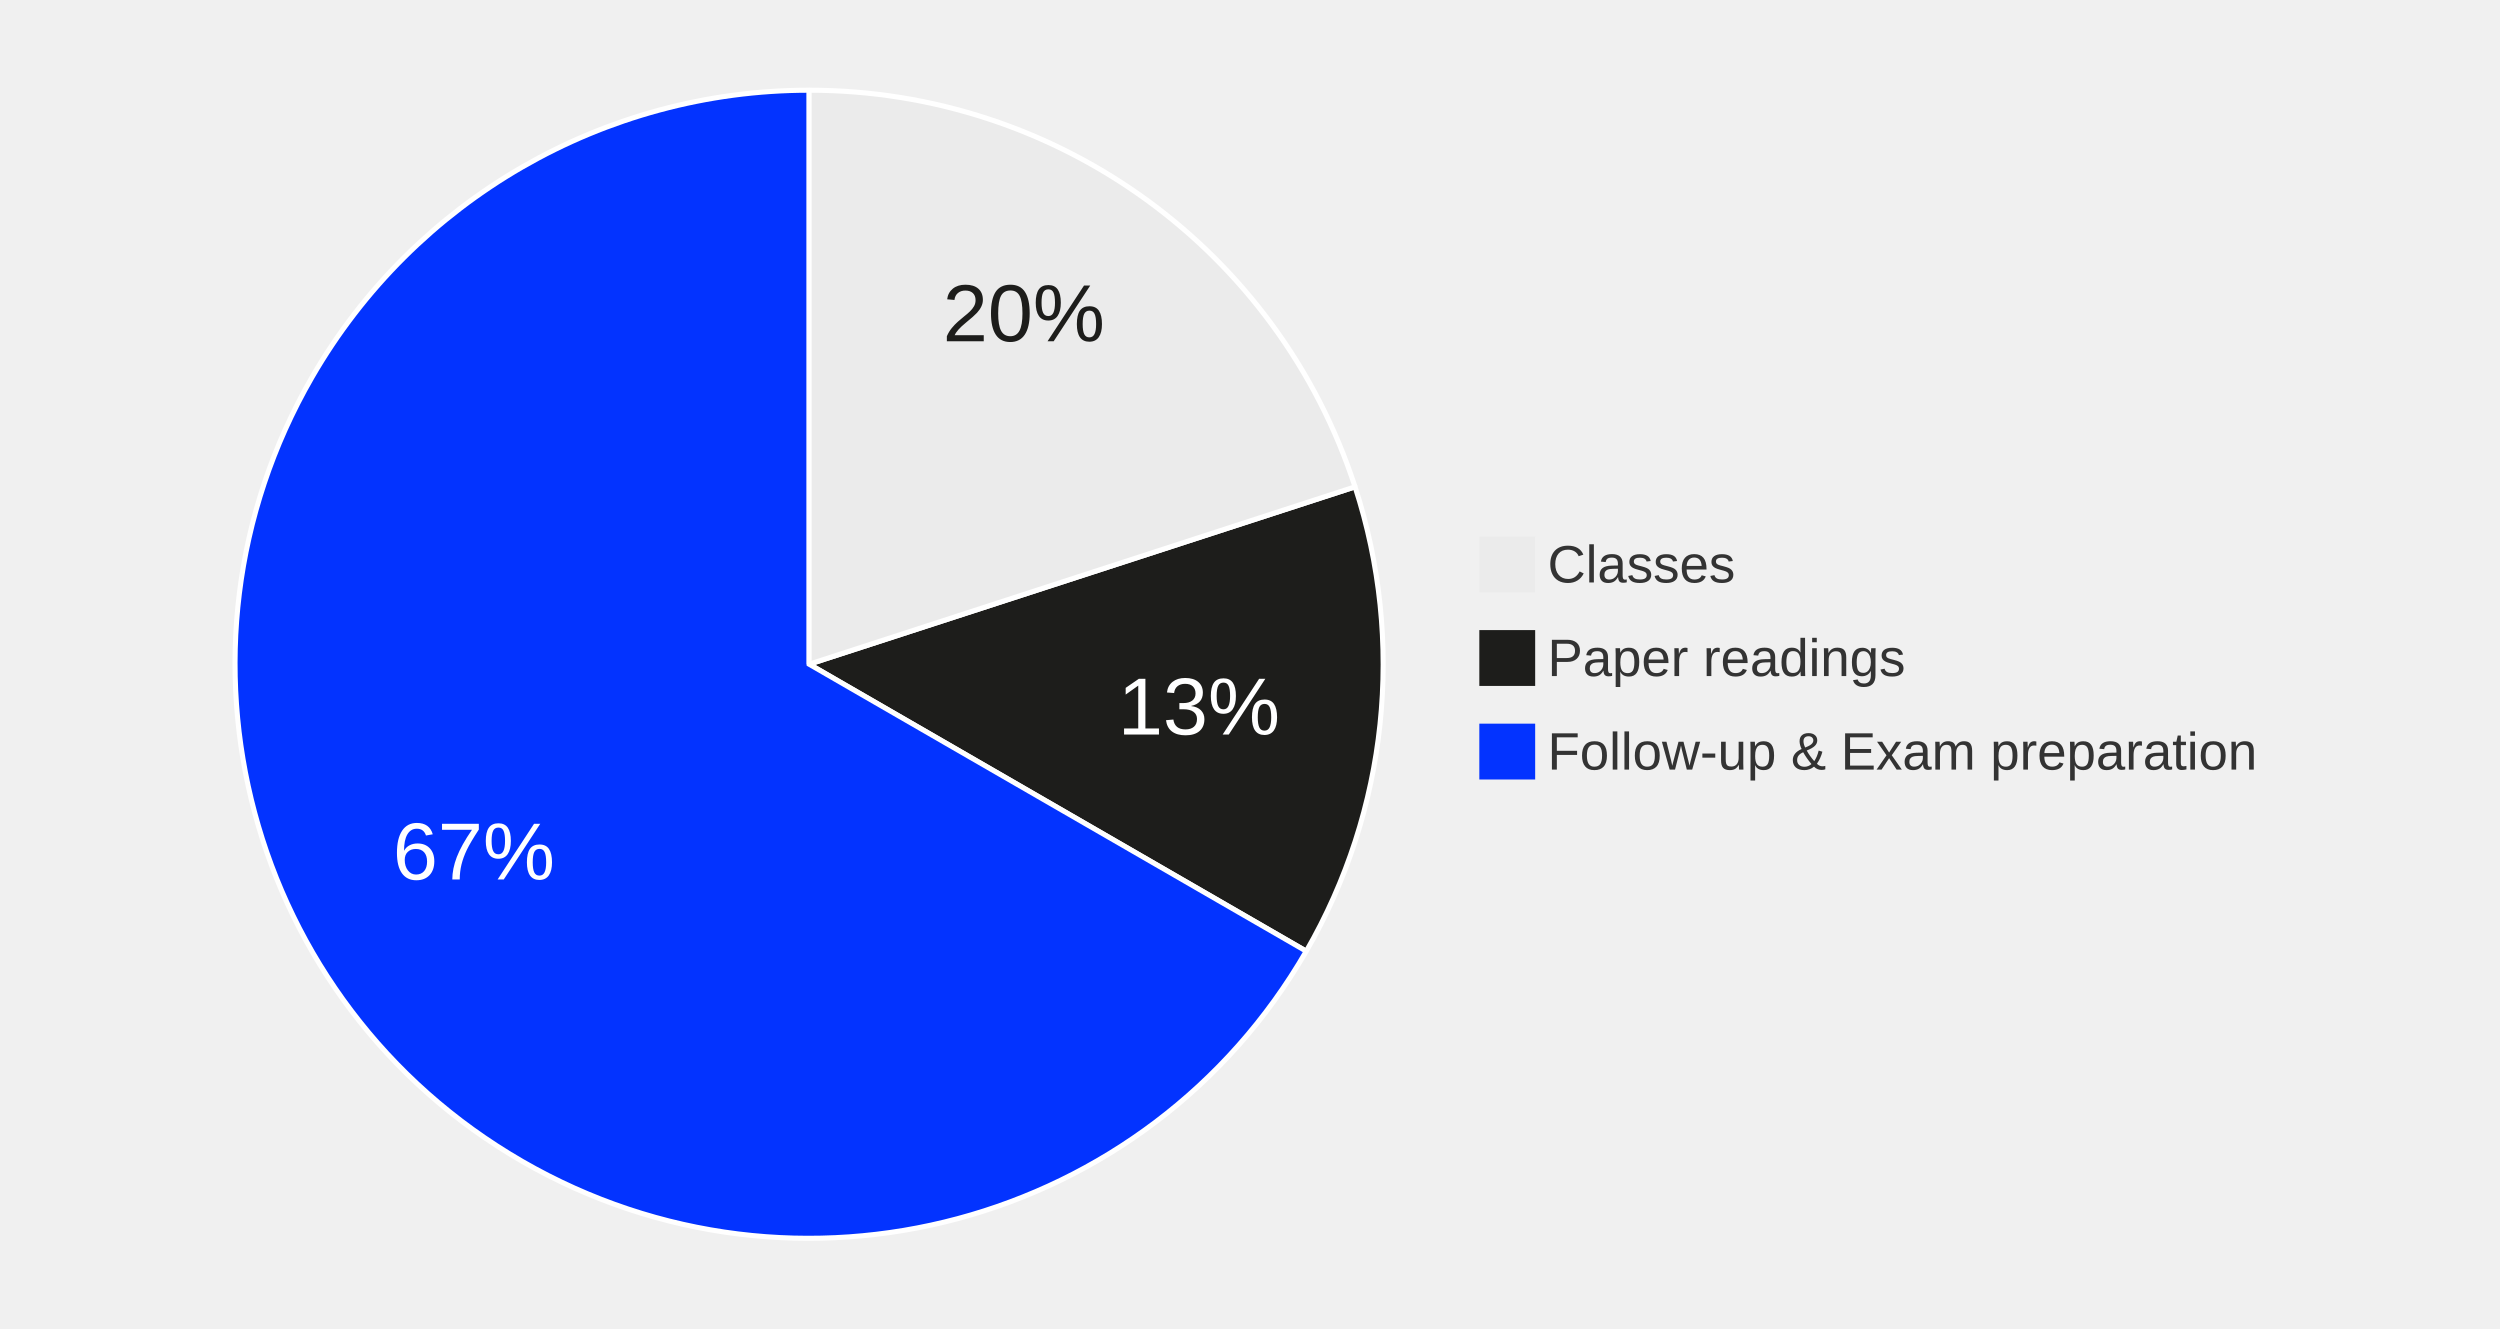
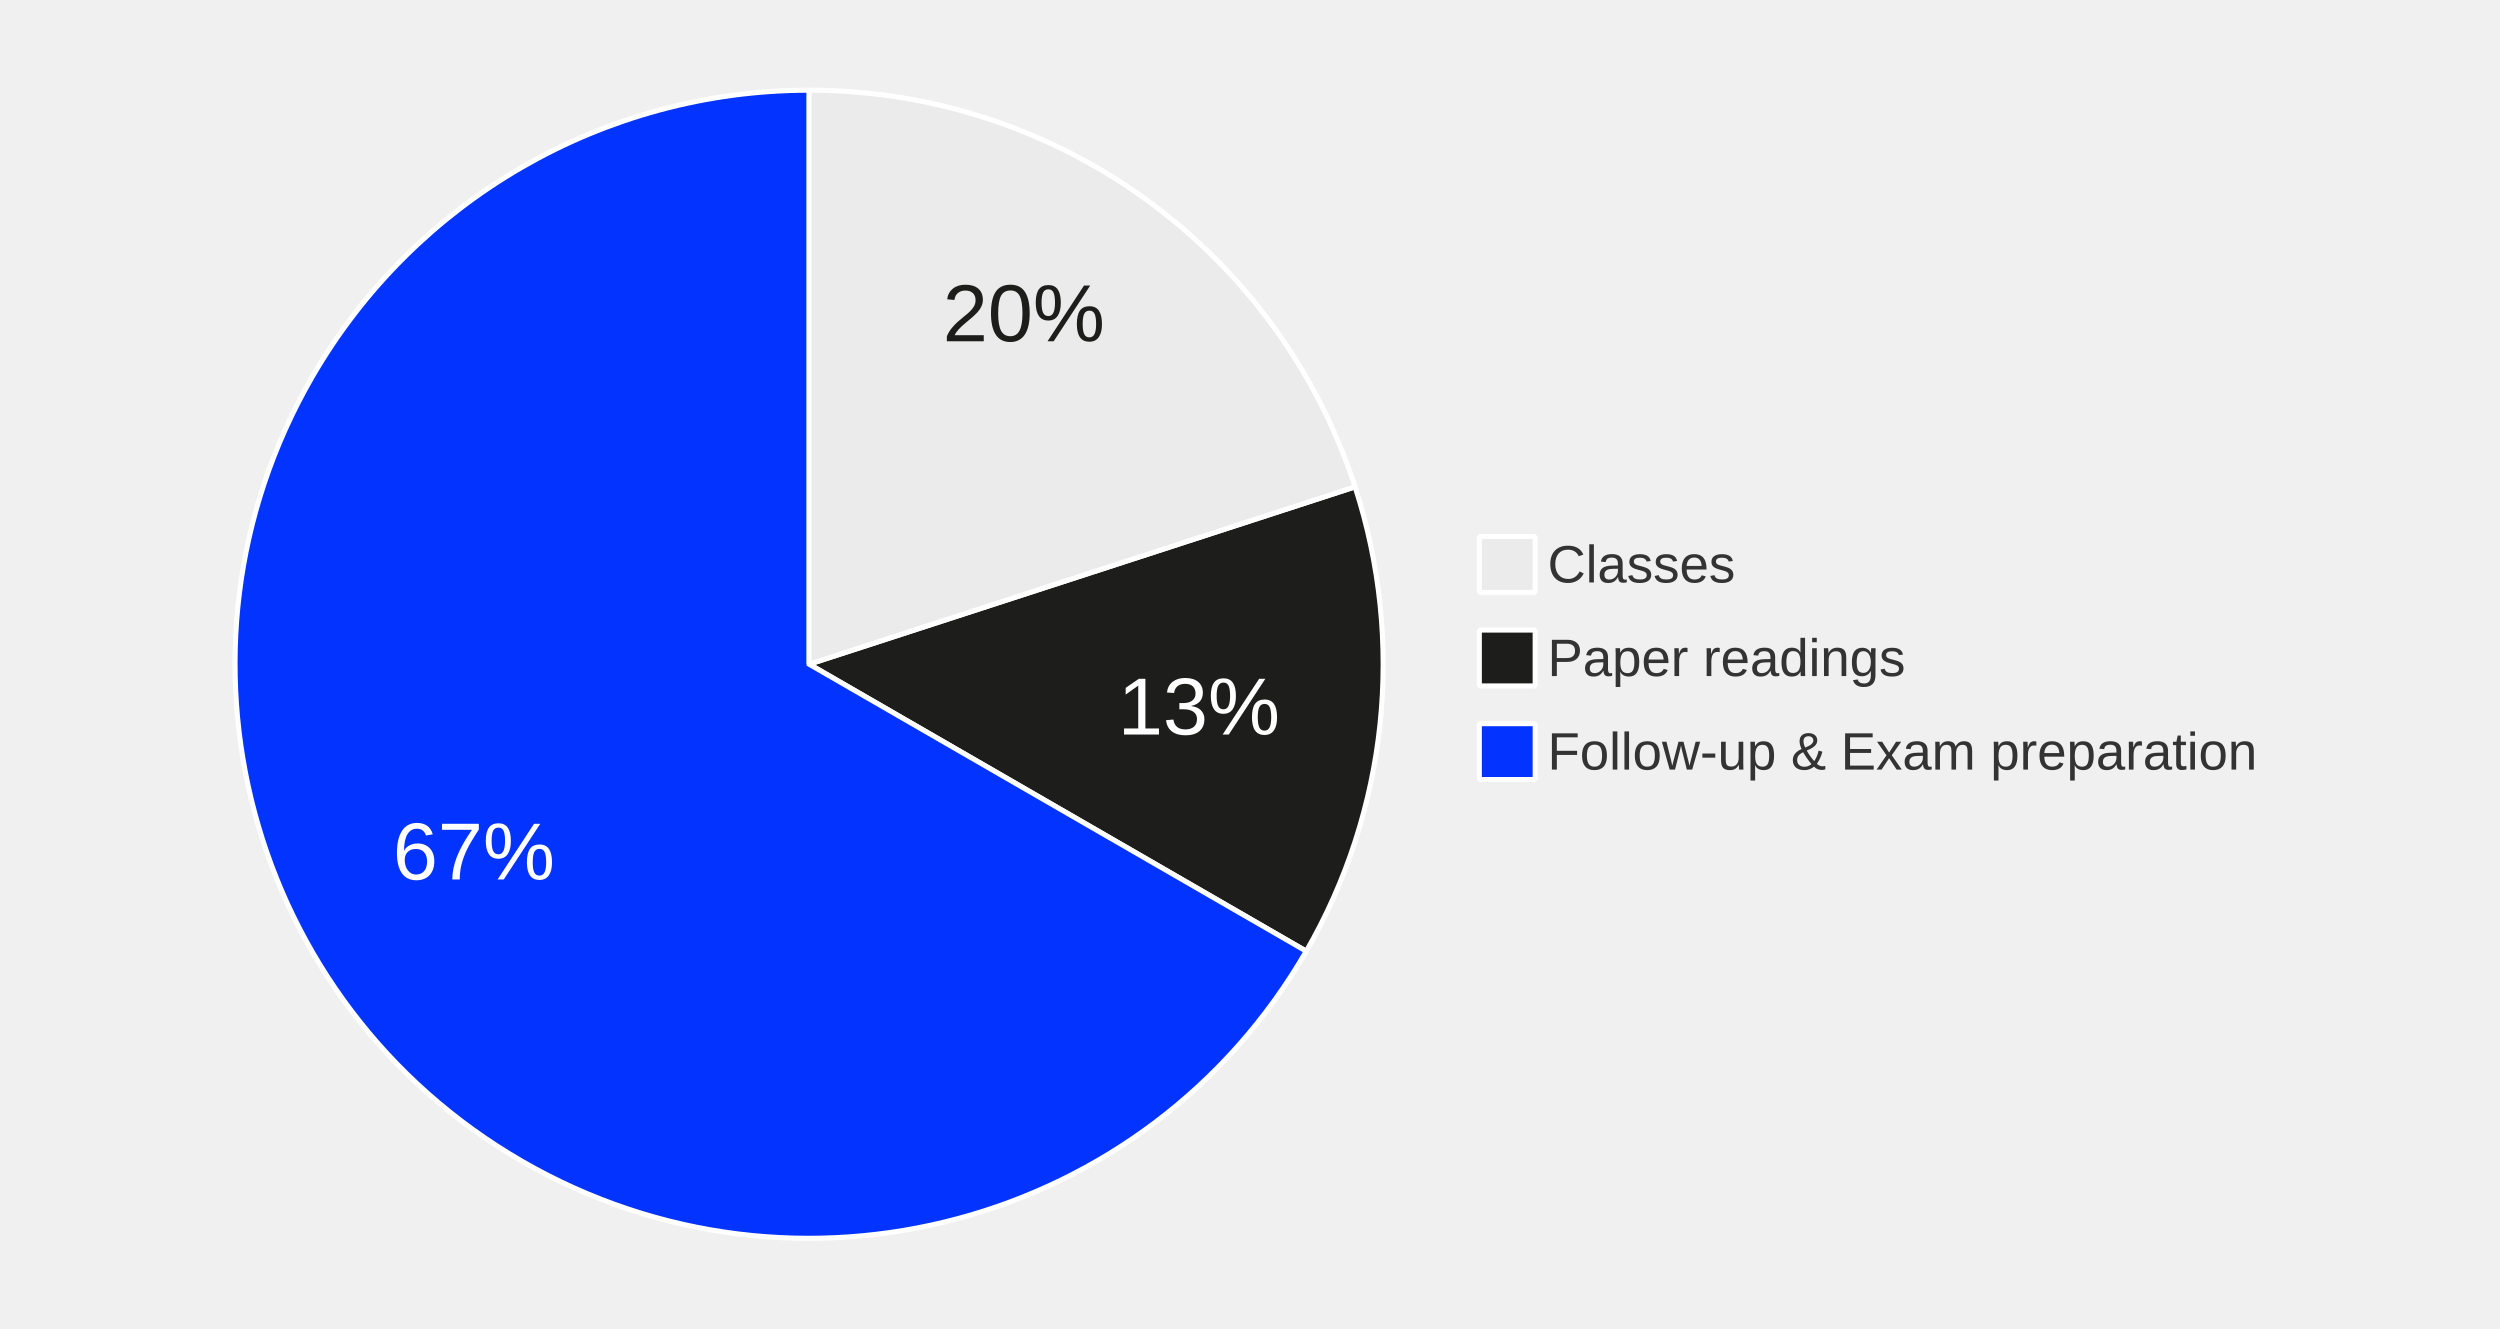
<svg xmlns="http://www.w3.org/2000/svg" id="graphics" viewBox="0 0 988 525">
  <defs>
    <style>
      .cls-1, .cls-2, .cls-3, .cls-4 {
        font-family: ArialMT, Arial;
      }

      .cls-1, .cls-2, .cls-4 {
        font-size: 32px;
      }

      .cls-1, .cls-4 {
        fill: #fff;
      }

-       .cls-2, .cls-5, .cls-6 {
+       .cls-2, .cls-5 {
        fill: #1d1d1b;
      }

      .cls-3 {
        fill: #333;
        font-size: 20.85px;
      }

      .cls-3, .cls-4 {
        isolation: isolate;
      }

-       .cls-7, .cls-8, .cls-5 {
+       .cls-6 {
+         fill: #0333ff;
+       }
+ 
+       .cls-6, .cls-7, .cls-5 {
        stroke: #fff;
        stroke-miterlimit: 1.36;
        stroke-width: 2px;
      }

-       .cls-7, .cls-9 {
-         fill: #0333ff;
-       }
- 
-       .cls-8, .cls-10 {
+       .cls-7 {
        fill: #ebebeb;
-       }
- 
-       .cls-6, .cls-10, .cls-9 {
-         stroke-width: 0px;
      }
    </style>
  </defs>
  <path class="cls-5" d="m535.52,192.4c19.87,61.14,12.86,127.85-19.29,183.52l-196.46-113.42,215.74-70.1Z" />
-   <path class="cls-7" d="m516.23,375.92c-62.64,108.5-201.38,145.67-309.88,83.03-108.5-62.64-145.67-201.38-83.03-309.88,40.52-70.19,115.41-113.42,196.46-113.42v226.85l196.46,113.42Z" />
-   <path class="cls-8" d="m319.77,35.65c98.28,0,185.38,63.28,215.74,156.75l-215.74,70.1V35.65Z" />
+   <path class="cls-6" d="m516.23,375.92c-62.64,108.5-201.38,145.67-309.88,83.03-108.5-62.64-145.67-201.38-83.03-309.88,40.52-70.19,115.41-113.42,196.46-113.42v226.85l196.46,113.42Z" />
+   <path class="cls-7" d="m319.77,35.65c98.28,0,185.38,63.28,215.74,156.75l-215.74,70.1V35.65Z" />
  <text class="cls-2" transform="translate(372.59 134.86)">
    <tspan x="0" y="0">20%</tspan>
  </text>
  <text class="cls-1" transform="translate(441.79 290.28)">
    <tspan x="0" y="0">13%</tspan>
  </text>
  <text class="cls-4" transform="translate(155.25 347.57)">
    <tspan x="0" y="0">67%</tspan>
  </text>
  <g>
-     <rect class="cls-10" x="584.63" y="212.04" width="22.07" height="22.07" />
+     <rect class="cls-7" x="584.63" y="212.04" width="22.07" height="22.07" />
    <text class="cls-3" transform="translate(611.61 230.2)">
      <tspan x="0" y="0">Classes</tspan>
    </text>
  </g>
  <g>
-     <rect class="cls-6" x="584.63" y="249.01" width="22.07" height="22.07" />
+     <rect class="cls-5" x="584.63" y="249.01" width="22.07" height="22.07" />
    <text class="cls-3" transform="translate(611.61 267.18)">
      <tspan x="0" y="0">Paper readings</tspan>
    </text>
  </g>
  <g>
-     <rect class="cls-9" x="584.63" y="285.99" width="22.07" height="22.07" />
+     <rect class="cls-6" x="584.63" y="285.99" width="22.07" height="22.07" />
    <text class="cls-3" transform="translate(611.61 304.15)">
      <tspan x="0" y="0">Follow-up &amp; Exam preparation</tspan>
    </text>
  </g>
</svg>
